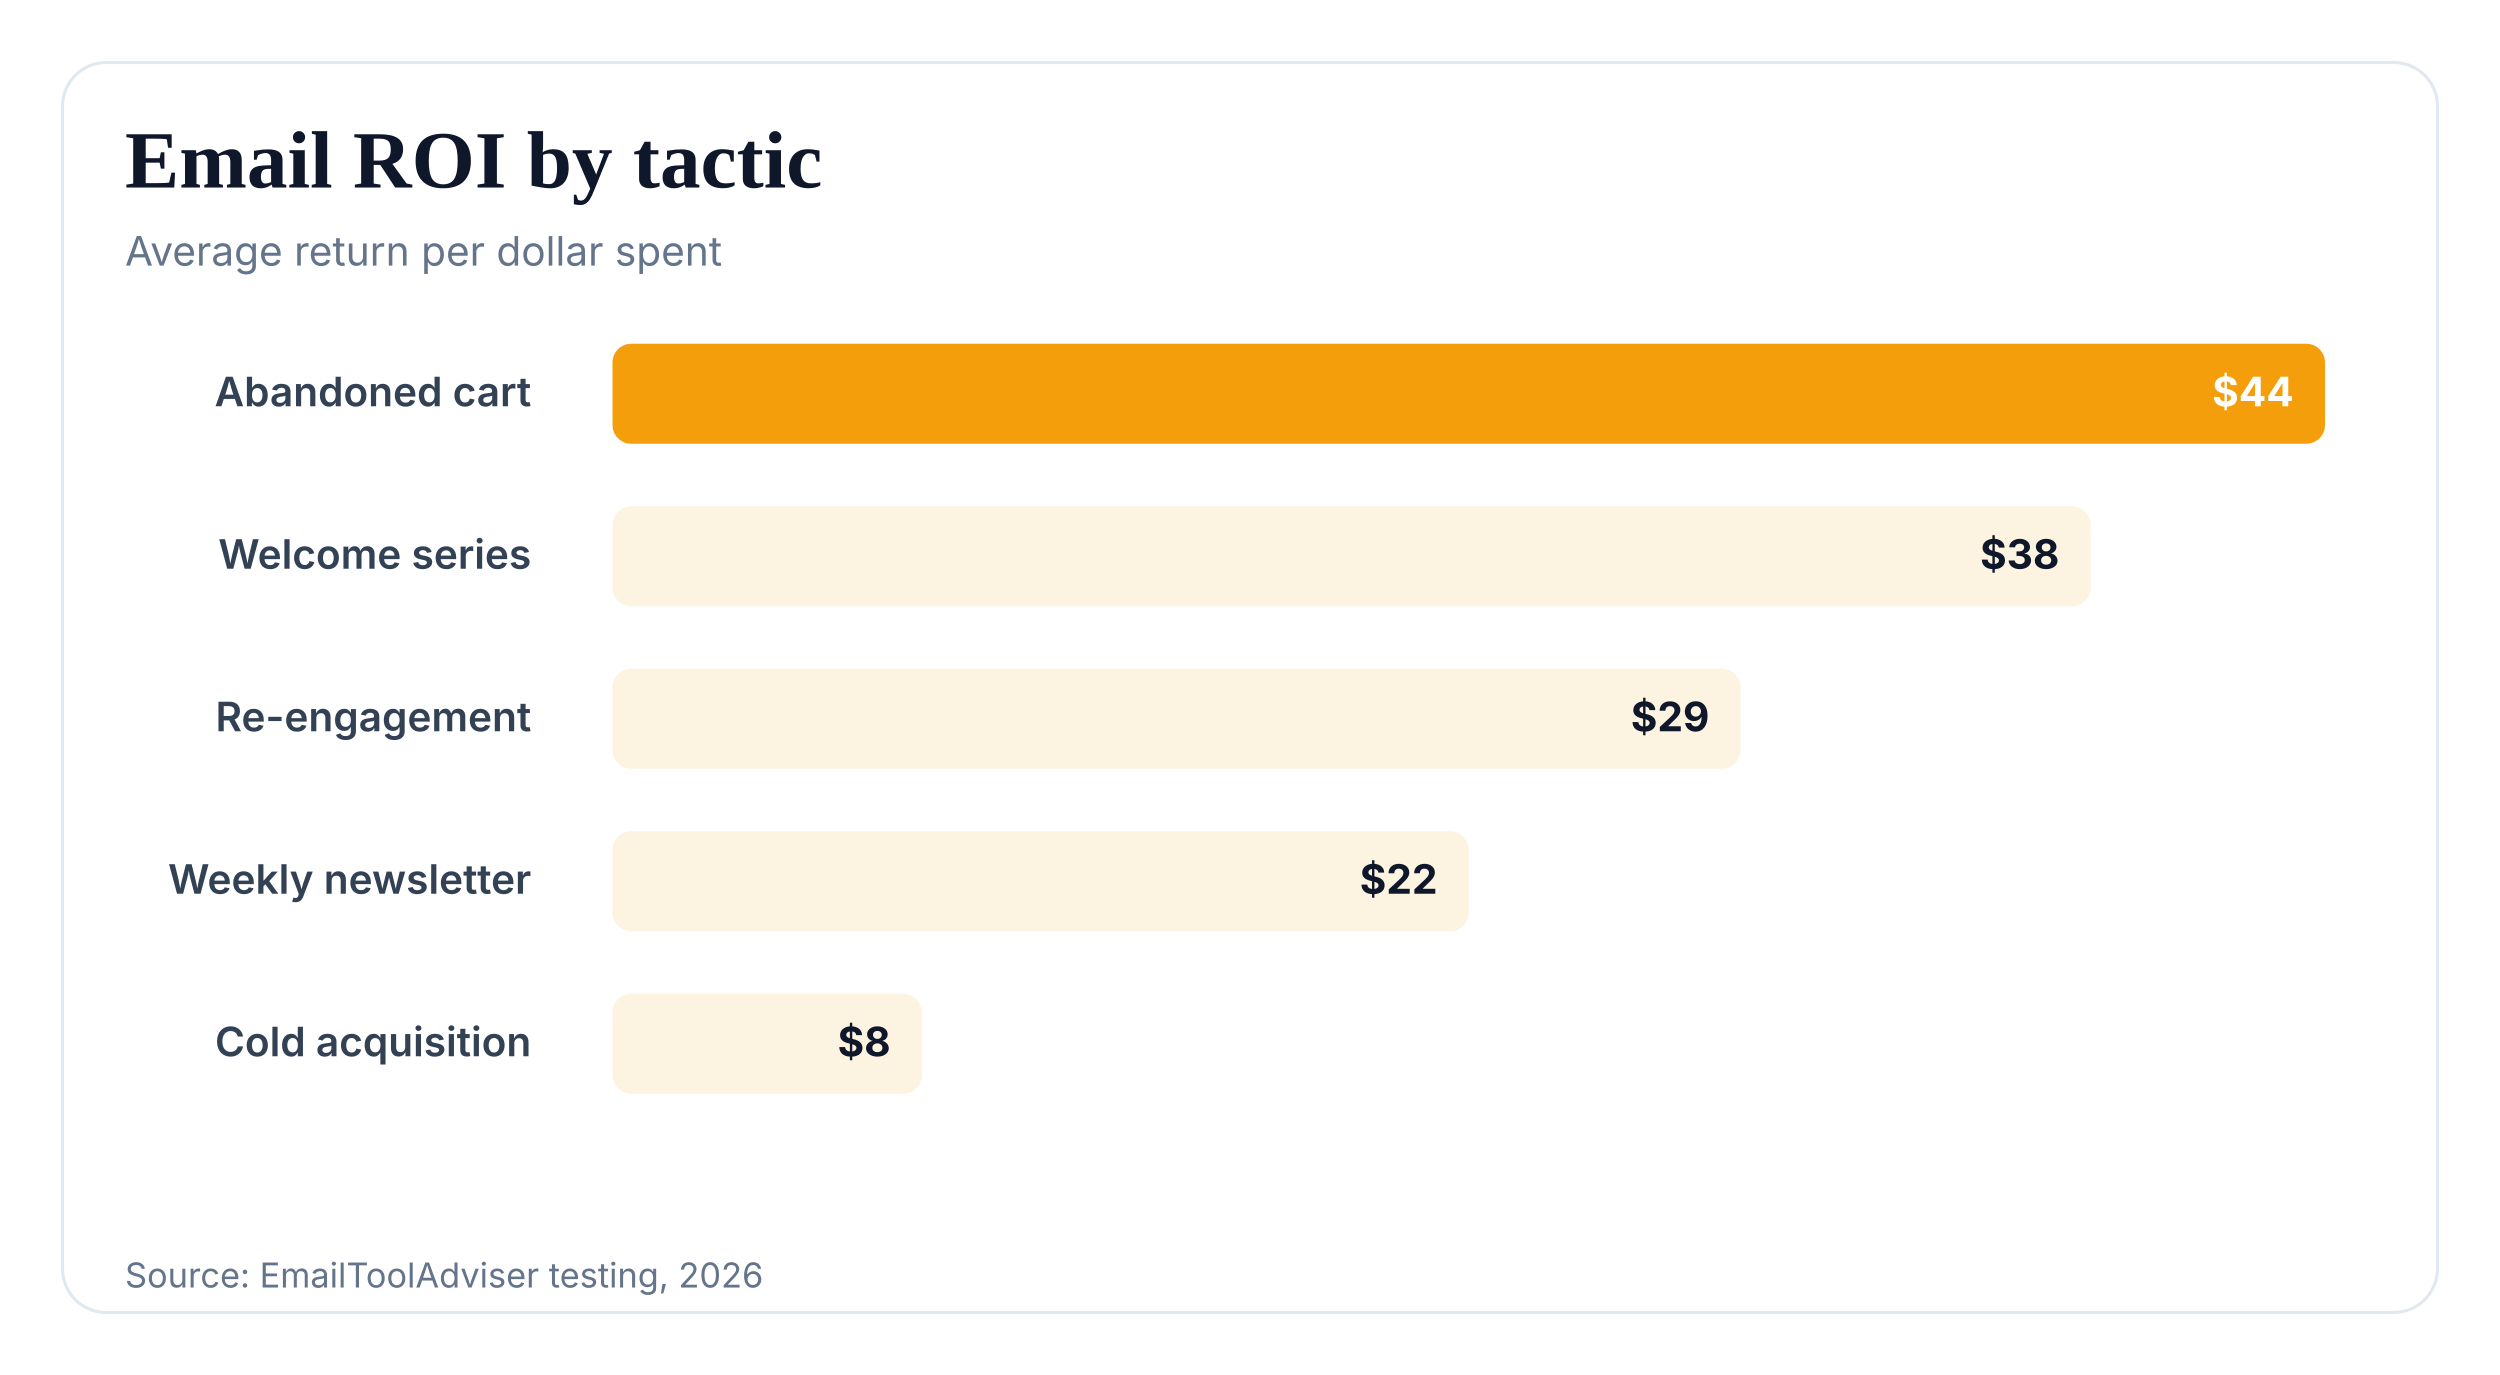
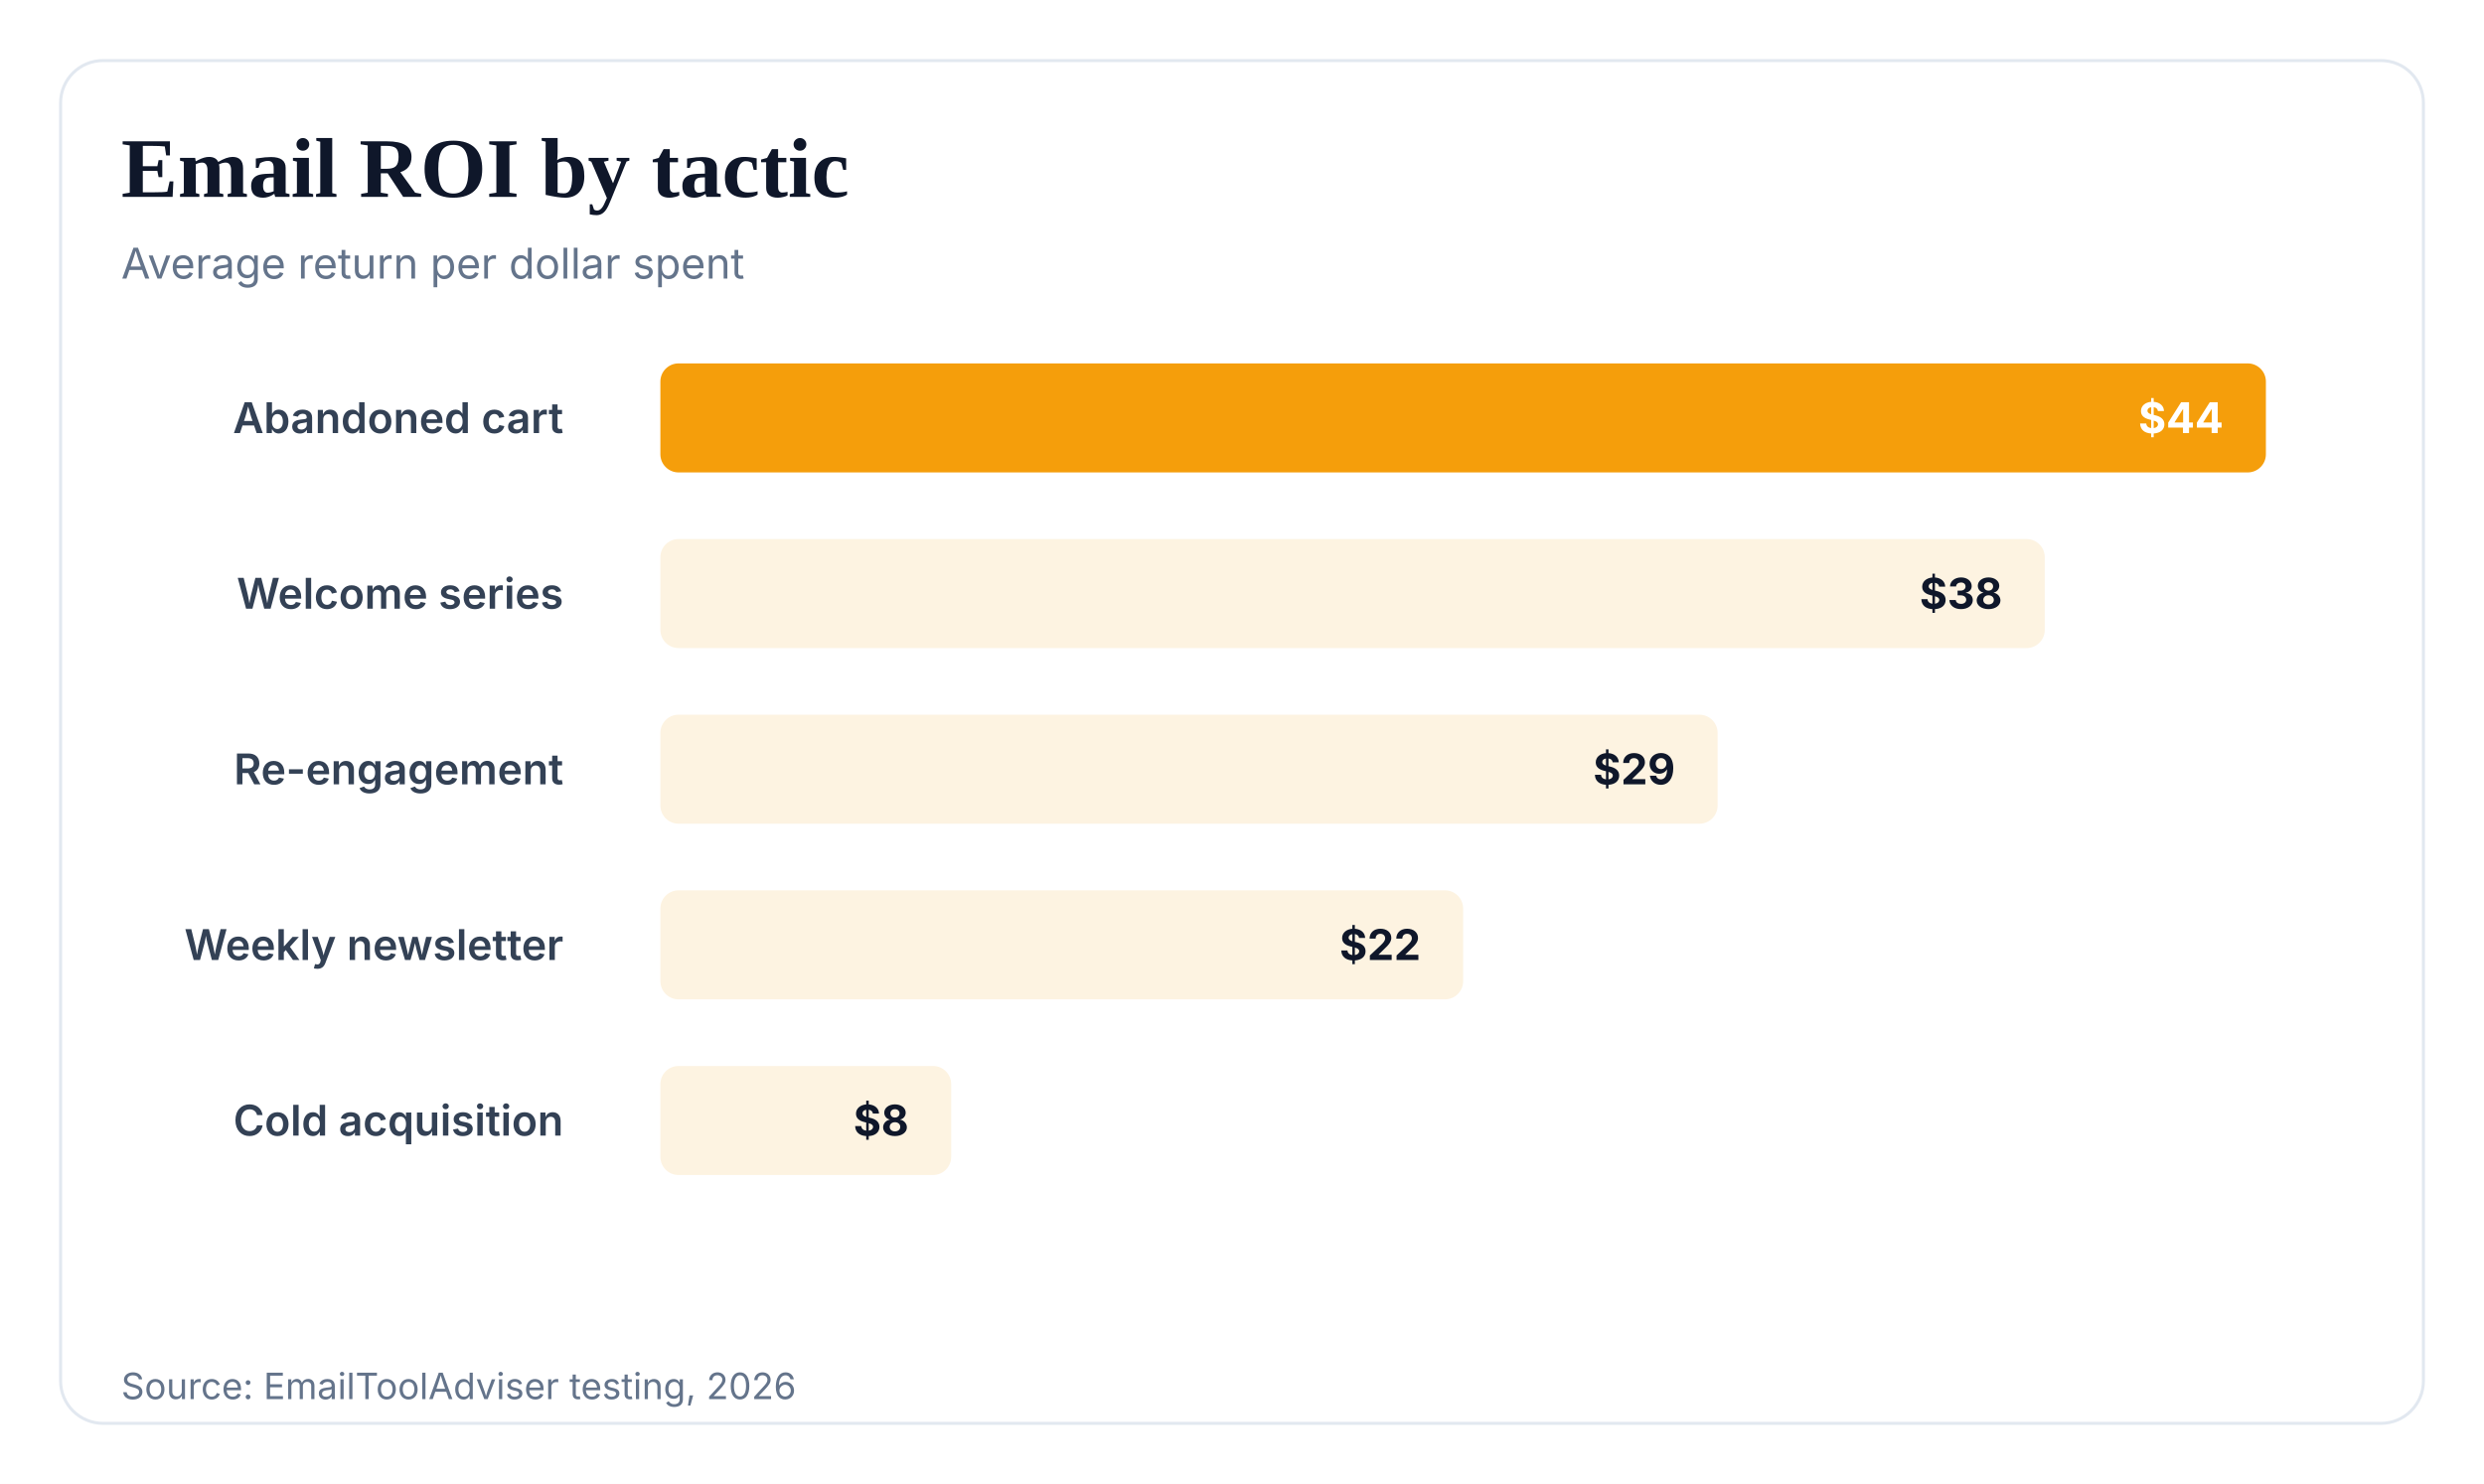
- <svg xmlns="http://www.w3.org/2000/svg" viewBox="0 0 800 440" preserveAspectRatio="xMinYMin meet" role="img" style="width:100%;height:auto;">
+ <svg xmlns="http://www.w3.org/2000/svg" viewBox="0 0 820 490" preserveAspectRatio="xMinYMin meet" role="img" style="width:100%;height:auto;">
  <style>
  .serif  { font-family: Georgia, 'Times New Roman', 'Playfair Display', serif; font-weight: 800; }
  .sans   { font-family: system-ui, -apple-system, BlinkMacSystemFont, 'Segoe UI', sans-serif; }
  .label  { font-family: system-ui, sans-serif; font-weight: 700; text-transform: uppercase; letter-spacing: 0.08em; }
</style>
-   <rect width="800" height="440" fill="#ffffff" />
-   <rect x="20" y="20" rx="14" ry="14" width="760" height="400" fill="#ffffff" stroke="#e2e8f0" stroke-width="1" />
-   <text x="40" y="60" class="serif" font-size="26" fill="#0f172a">Email ROI by tactic</text>
-   <text x="40" y="85" class="sans" font-size="13" fill="#64748b">Average return per dollar spent</text>
-   <text x="170" y="130" class="sans" font-size="13" fill="#334155" text-anchor="end" font-weight="600">Abandoned cart</text>
-   <rect x="196" y="110" rx="6" ry="6" width="548" height="32" fill="#f59e0b" />
-   <text x="734" y="130" class="sans" font-size="13" fill="#ffffff" text-anchor="end" font-weight="700">$44</text>
-   <text x="170" y="182" class="sans" font-size="13" fill="#334155" text-anchor="end" font-weight="600">Welcome series</text>
-   <rect x="196" y="162" rx="6" ry="6" width="473" height="32" fill="#fdf3e1" />
-   <text x="659" y="182" class="sans" font-size="13" fill="#0f172a" text-anchor="end" font-weight="700">$38</text>
-   <text x="170" y="234" class="sans" font-size="13" fill="#334155" text-anchor="end" font-weight="600">Re-engagement</text>
-   <rect x="196" y="214" rx="6" ry="6" width="361" height="32" fill="#fdf3e1" />
-   <text x="547" y="234" class="sans" font-size="13" fill="#0f172a" text-anchor="end" font-weight="700">$29</text>
-   <text x="170" y="286" class="sans" font-size="13" fill="#334155" text-anchor="end" font-weight="600">Weekly newsletter</text>
-   <rect x="196" y="266" rx="6" ry="6" width="274" height="32" fill="#fdf3e1" />
-   <text x="460" y="286" class="sans" font-size="13" fill="#0f172a" text-anchor="end" font-weight="700">$22</text>
-   <text x="170" y="338" class="sans" font-size="13" fill="#334155" text-anchor="end" font-weight="600">Cold acquisition</text>
-   <rect x="196" y="318" rx="6" ry="6" width="99" height="32" fill="#fdf3e1" />
-   <text x="285" y="338" class="sans" font-size="13" fill="#0f172a" text-anchor="end" font-weight="700">$8</text>
-   <text x="40" y="412" class="sans" font-size="11" fill="#64748b">Source: EmailToolAdviser testing, 2026</text>
+   <rect width="820" height="490" fill="#ffffff" />
+   <rect x="20" y="20" rx="14" ry="14" width="780" height="450" fill="#ffffff" stroke="#e2e8f0" stroke-width="1" />
+   <text x="40" y="65" class="serif" font-size="28" fill="#0f172a">Email ROI by tactic</text>
+   <text x="40" y="92" class="sans" font-size="14" fill="#64748b">Average return per dollar spent</text>
+   <text x="186" y="143" class="sans" font-size="14" fill="#334155" text-anchor="end" font-weight="600">Abandoned cart</text>
+   <rect x="218" y="120" rx="6" ry="6" width="530" height="36" fill="#f59e0b" />
+   <text x="734" y="143" class="sans" font-size="14" fill="#ffffff" text-anchor="end" font-weight="700">$44</text>
+   <text x="186" y="201" class="sans" font-size="14" fill="#334155" text-anchor="end" font-weight="600">Welcome series</text>
+   <rect x="218" y="178" rx="6" ry="6" width="457" height="36" fill="#fdf3e1" />
+   <text x="661" y="201" class="sans" font-size="14" fill="#0f172a" text-anchor="end" font-weight="700">$38</text>
+   <text x="186" y="259" class="sans" font-size="14" fill="#334155" text-anchor="end" font-weight="600">Re-engagement</text>
+   <rect x="218" y="236" rx="6" ry="6" width="349" height="36" fill="#fdf3e1" />
+   <text x="553" y="259" class="sans" font-size="14" fill="#0f172a" text-anchor="end" font-weight="700">$29</text>
+   <text x="186" y="317" class="sans" font-size="14" fill="#334155" text-anchor="end" font-weight="600">Weekly newsletter</text>
+   <rect x="218" y="294" rx="6" ry="6" width="265" height="36" fill="#fdf3e1" />
+   <text x="469" y="317" class="sans" font-size="14" fill="#0f172a" text-anchor="end" font-weight="700">$22</text>
+   <text x="186" y="375" class="sans" font-size="14" fill="#334155" text-anchor="end" font-weight="600">Cold acquisition</text>
+   <rect x="218" y="352" rx="6" ry="6" width="96" height="36" fill="#fdf3e1" />
+   <text x="300" y="375" class="sans" font-size="14" fill="#0f172a" text-anchor="end" font-weight="700">$8</text>
+   <text x="40" y="462" class="sans" font-size="12" fill="#64748b">Source: EmailToolAdviser testing, 2026</text>
</svg>
